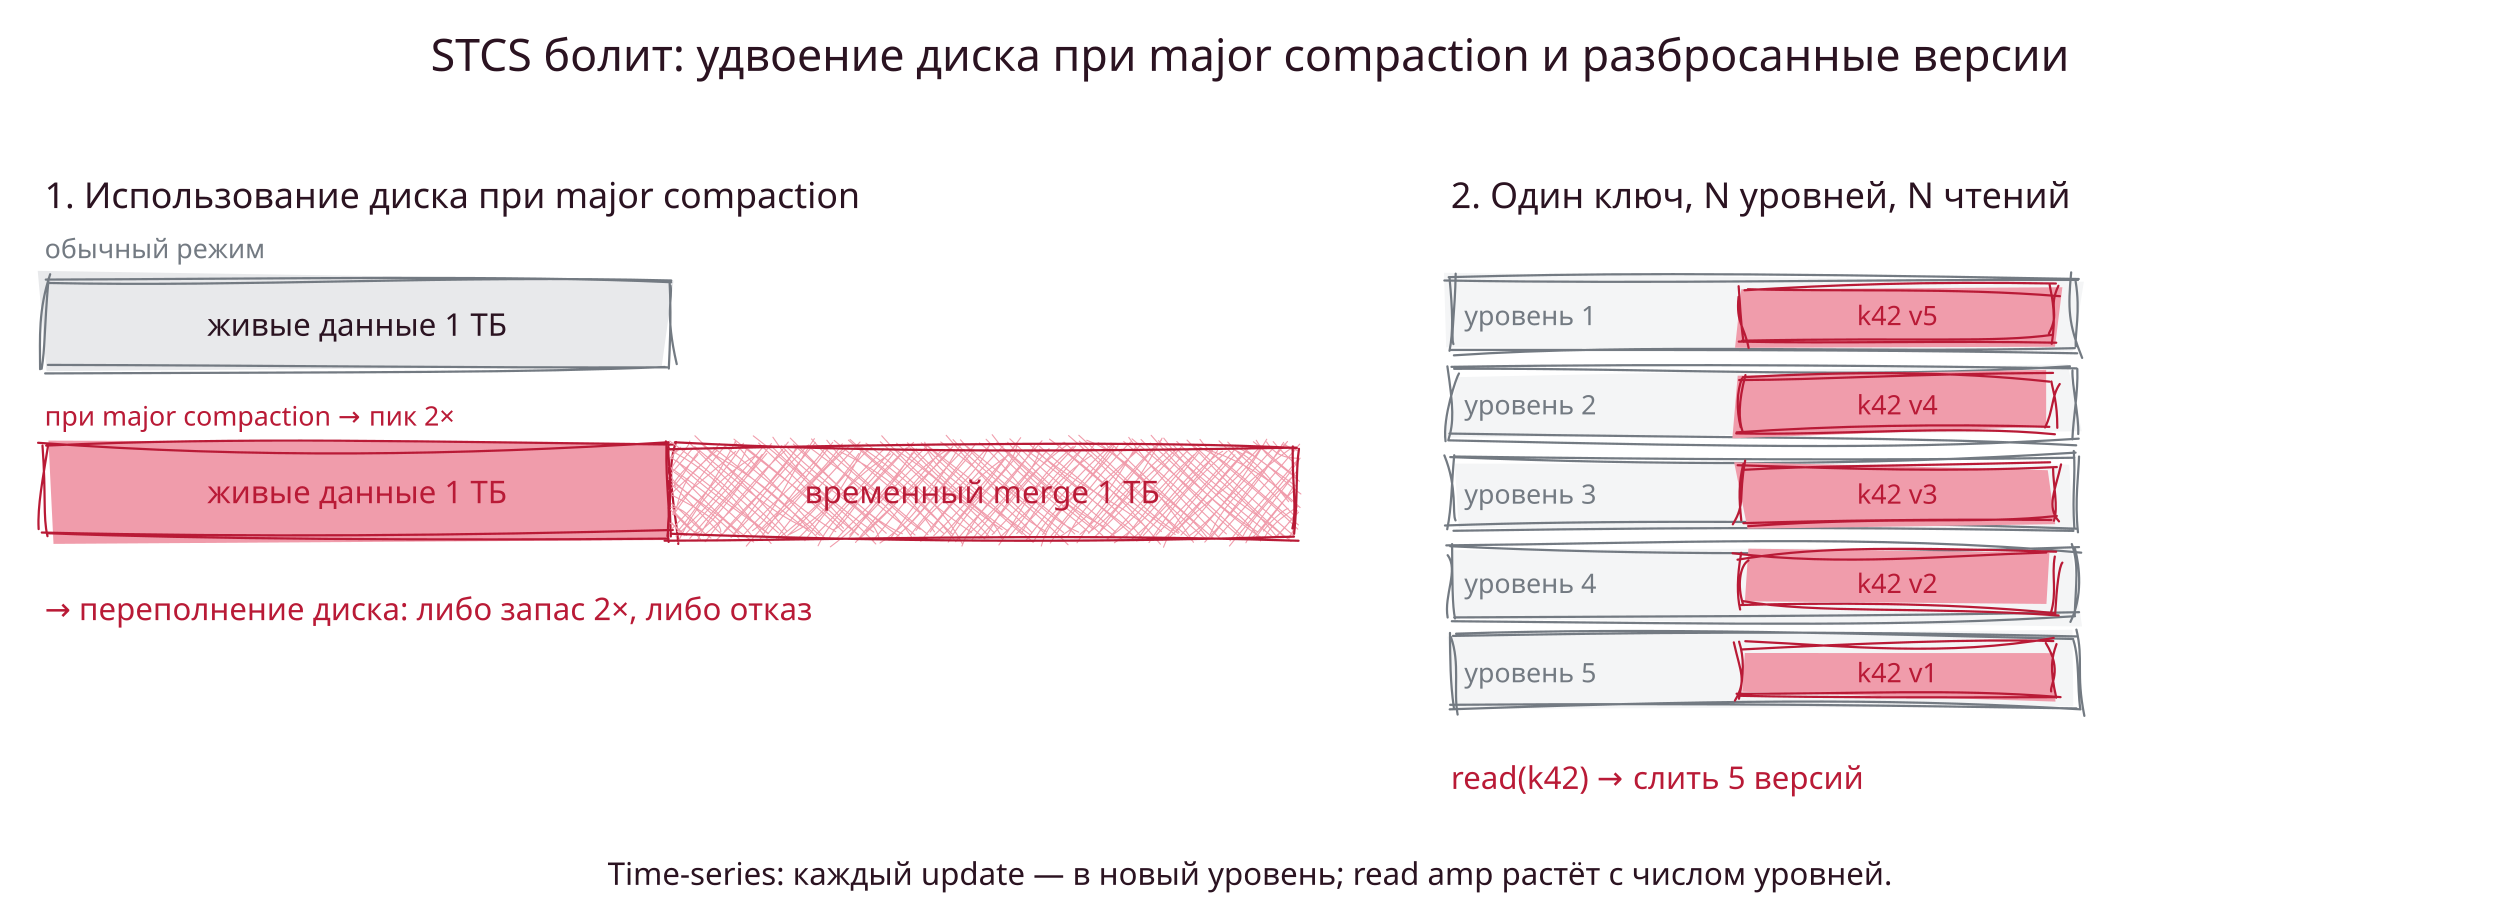
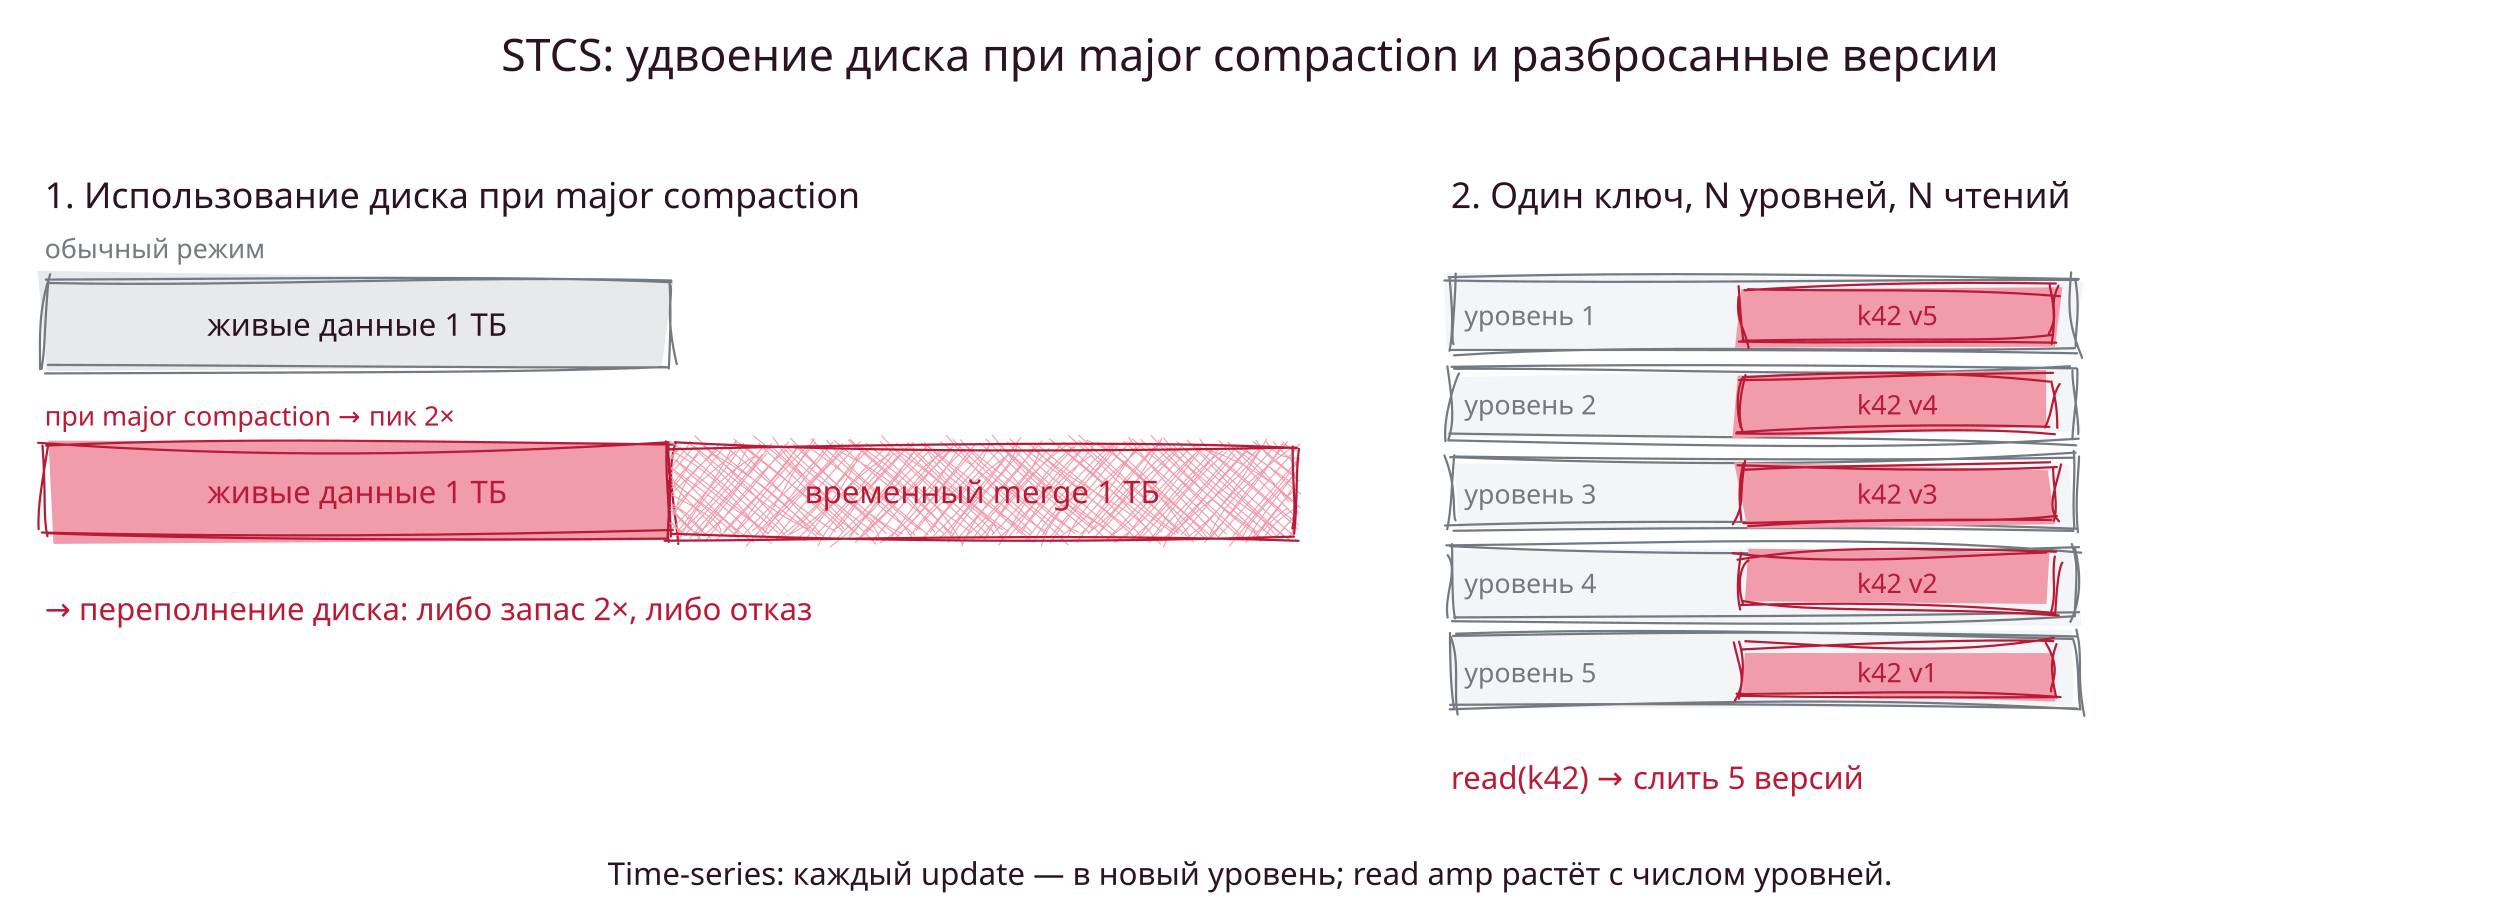
<svg xmlns="http://www.w3.org/2000/svg" version="1.1" viewBox="0 0 1120 412" width="1120" height="412">
  <defs>
    <style>
      @font-face {
        font-family: "Virgil";
        src: url("https://excalidraw.com/Virgil.woff2");
      }
      @font-face {
        font-family: "Cascadia";
        src: url("https://excalidraw.com/Cascadia.woff2");
      }
    </style>
  </defs>
  <rect x="0" y="0" width="1120" height="412" fill="transparent" />
  <g transform="translate(10 10) rotate(0 550 14)">
-     <text x="550" y="14.0" dominant-baseline="central" font-family="Cascadia, Segoe UI Emoji" font-size="20px" fill="#2B1321" text-anchor="middle" style="white-space: pre;" direction="ltr">STCS болит: удвоение диска при major compaction и разбросанные версии</text>
+     <text x="550" y="14.0" dominant-baseline="central" font-family="Cascadia, Segoe UI Emoji" font-size="20px" fill="#2B1321" text-anchor="middle" style="white-space: pre;" direction="ltr">STCS: удвоение диска при major compaction и разбросанные версии</text>
  </g>
  <g transform="translate(20 75) rotate(0 260 12)">
    <text x="0" y="12.0" dominant-baseline="central" font-family="Cascadia, Segoe UI Emoji" font-size="16px" fill="#2B1321" text-anchor="start" style="white-space: pre;" direction="ltr">1. Использование диска при major compaction</text>
  </g>
  <g stroke-linecap="round" transform="translate(20 125) rotate(0 140 20)">
    <path d="M-3.1 -3.67 L281.76 0.76 L276.46 39.1 L0.86 41.28" stroke="none" stroke-width="0" fill="#E8E9EB" />
    <path d="M1.45 1.77 C90.83 3.64, 183.33 -1.79, 280.72 0.66 M0.52 0.26 C105.26 -0.07, 211.21 -1.79, 280.68 1.44 M280.41 3.01 C281.34 8.88, 277.83 15.12, 283.18 38.11 M279.97 1.07 C280.3 9, 280.77 16.68, 279.63 40.1 M277.86 39.4 C215.57 42.01, 150.68 41.7, 0.24 42.29 M278.83 39.56 C190.44 39.87, 98.81 38.66, 1.47 38.48 M-2.04 40.39 C-2.11 25.81, -2.84 13.91, 2.47 -2.13 M-1.34 40.22 C0.27 30.55, -0.31 23.67, 1.75 -0.19" stroke="#737A82" stroke-width="1" fill="none" />
  </g>
  <g transform="translate(20 125) rotate(0 140 20)">
    <text x="140" y="20.0" dominant-baseline="central" font-family="Cascadia, Segoe UI Emoji" font-size="14px" fill="#2B1321" text-anchor="middle" style="white-space: pre;" direction="ltr">живые данные  1 ТБ</text>
  </g>
  <g transform="translate(20 101) rotate(0 140 10)">
    <text x="0" y="10.0" dominant-baseline="central" font-family="Cascadia, Segoe UI Emoji" font-size="12px" fill="#737A82" text-anchor="start" style="white-space: pre;" direction="ltr">обычный режим</text>
  </g>
  <g stroke-linecap="round" transform="translate(20 200) rotate(0 140 20)">
    <path d="M1.7 -2.61 L278.31 -1.51 L279.5 41.91 L3.97 43.67" stroke="none" stroke-width="0" fill="#F09CAB" />
    <path d="M-2.93 -1.63 C94.03 5.44, 184.33 4.06, 279.55 -1.87 M0.69 -0.37 C86.11 -4.32, 171.75 -2.08, 281.47 -0.83 M282.85 -1.98 C277.91 11.84, 282.7 27.83, 283.86 43.68 M279.55 -0.52 C279.12 11.09, 279.87 17.84, 280.52 40.33 M281.41 37.43 C186.45 39.96, 94.8 40.78, -1.26 38.58 M279.35 41.3 C174.1 42.18, 68.93 41.54, 0.91 38.87 M-2.69 37.02 C-3.26 26.63, -0.78 14.4, 1.57 -0.61 M1.27 40.2 C-0.79 31.4, 0.7 22.26, -0.96 -0.34" stroke="#B91A36" stroke-width="1" fill="none" />
  </g>
  <g transform="translate(20 200) rotate(0 140 20)">
    <text x="140" y="20.0" dominant-baseline="central" font-family="Cascadia, Segoe UI Emoji" font-size="14px" fill="#B91A36" text-anchor="middle" style="white-space: pre;" direction="ltr">живые данные  1 ТБ</text>
  </g>
  <g stroke-linecap="round" transform="translate(300 200) rotate(0 140 20)">
    <path d="M0 0 C0 0, 0 0, 0 0 M0 0 C0 0, 0 0, 0 0 M0.82 5.42 C-0.11 4.48, 2.37 3.54, 4.99 0.35 M-0.21 6.91 C1.6 4.22, 2.33 1.88, 4.2 0.56 M-1.08 15.23 C1.36 5.08, 8.39 1.75, 9.02 -2.39 M0.27 12.6 C3.99 8.47, 5.9 6.07, 10.18 1.01 M2.79 17.97 C0.39 16.02, 4.95 12.88, 12.66 3.69 M-0.82 20.11 C7.06 13.84, 9.54 4.91, 13.71 1.98 M3.25 27.08 C6.19 13.54, 11.57 10.47, 21.15 1.8 M-0.25 22.2 C5.14 16.65, 11.59 12.03, 22.43 -1.32 M1.34 30.43 C5.57 20.87, 12.27 17.78, 29.59 2.22 M1.68 30.69 C8.26 21.29, 12.34 14.96, 25.02 -0.51 M3.4 38.21 C12.81 27.61, 21.39 13.09, 29.5 -2.21 M1.03 36.89 C13.37 24.65, 25.95 9.67, 33.04 -1.39 M3.55 43.11 C12.25 25.74, 20.95 14.69, 38.62 4 M2.82 40.19 C16.63 27.83, 29.93 13.01, 34.95 0.03 M9.04 41.2 C16.68 31.94, 29.45 18.66, 41.47 3.59 M6.43 40.01 C19.21 26.31, 31.81 12.52, 42.66 -0.8 M12.36 42.32 C18.43 28.97, 25.81 24.52, 43.53 3.17 M11.61 39.29 C19.6 34.42, 24.76 26.37, 45.57 -1.28 M15.9 42.69 C25.71 29.96, 38.35 13.45, 51.82 1.86 M15.08 40.08 C32.69 25.4, 42.98 10.66, 53.14 -1.97 M24.58 38.03 C35.81 24.16, 49.78 14.03, 57.05 -0.08 M21.08 41.78 C35.84 27.76, 46.09 14.37, 56.96 1.13 M28.03 40.18 C36.85 28.79, 45.67 15.21, 62.24 -0.65 M27.51 40.83 C40.87 26.99, 52.65 13.95, 65.31 -1.81 M37.16 37.73 C46.66 31.34, 52.98 13.81, 64.84 -3.47 M32.44 40.36 C46.95 24.11, 62.39 11.5, 69.23 1.31 M34.34 44.67 C49.45 25.84, 64.83 16.87, 77.36 -1.16 M40.21 41.93 C49.98 26.97, 59.11 16.59, 73.06 -1.82 M41.98 36.96 C54.4 25.83, 72.05 7.24, 77.5 1.3 M43.96 39.17 C54.53 26.86, 65.88 13.07, 80.52 -0.22 M48.67 41.23 C61.43 31.28, 73.25 20.55, 84.75 3.19 M47.71 41.52 C54.92 31.47, 61.98 23.37, 85.29 -1.97 M53.84 39.33 C67.25 32.96, 76.74 22.03, 86.55 0.64 M52.92 39.85 C68.32 26.63, 82.07 7.55, 89.03 1.52 M57.81 41.01 C73.76 25.44, 82.06 13.98, 98.9 3.32 M60.56 42.22 C67.91 32.33, 72.88 24.34, 95.97 1.19 M66.5 44.51 C72.97 30.53, 87.66 19.85, 100.47 3 M65.64 39.49 C75.52 29.69, 86.27 17.52, 98.95 2 M73.48 37.21 C79.61 35.51, 84.04 20.19, 109.26 -1.79 M71.33 41.1 C81.22 25.06, 96.06 13.59, 106.04 0.61 M72 44.98 C89.28 32.31, 99.91 16.38, 108.67 2.88 M74.81 41.41 C82.61 32.67, 92.56 25.4, 110.54 1.13 M80.34 41.08 C91.04 27.82, 97.37 16.96, 115.54 -0.34 M80.65 39.71 C89.05 30.49, 95.41 23.44, 116.88 1.45 M83.28 43.03 C95.98 27.19, 111.25 8.92, 125.5 0.86 M84.13 42.14 C101.3 27.05, 114.39 10.97, 122.05 1.3 M87.99 37.96 C102.28 24.22, 119.47 9.25, 126.39 1.27 M91.17 42.08 C103.6 27.27, 117.06 10.17, 126.83 0.08 M94.24 43.27 C106.91 34.64, 113.3 27.02, 130.23 -0.42 M98.36 41.92 C105.25 32.94, 112.04 21.17, 131.79 1.37 M102.96 39.22 C111.99 31.18, 113.85 27.44, 135.38 2.96 M101.55 40.68 C113.44 29.62, 123.58 15.44, 137.3 -1.4 M110.39 37.61 C120.68 23.86, 137.18 14.93, 143.1 -0.27 M107.93 39.73 C118.51 25.24, 133.7 10.34, 144.1 -1.31 M116.71 38.33 C122.63 29.38, 135.28 15.04, 151.72 3.96 M112.52 42.47 C126.01 24.89, 136.78 13.21, 149.39 -0.19 M120.17 42.05 C131.22 31.29, 139.7 19.72, 157.26 -3.91 M118.32 40.01 C130.08 28.88, 142.51 14.46, 155.35 -0.97 M125.67 38.79 C134.62 23.22, 153.3 12.06, 155.53 -0.43 M124.81 42.87 C135.32 25.52, 151.22 10.96, 157.23 2.01 M130.95 44.62 C135.78 32, 143.89 23.84, 166.8 -2.52 M128.05 42.67 C140.48 27.3, 156.4 13.1, 163.93 -1.32 M135.18 42.18 C148.39 23.95, 163.49 12.91, 165.88 1.14 M133.2 39.78 C143.17 31.35, 153.01 19.61, 169.99 0.95 M141.06 41.43 C148.94 28.25, 156.6 14.98, 178.77 -1.22 M138.64 41.08 C150.5 29.04, 157.18 17.62, 176.26 -1.64 M147.51 44.14 C157.77 29.51, 163.08 14.69, 180.77 0.1 M144.48 39.56 C157.35 26.55, 171.85 10.06, 181.86 -0.17 M151.75 40.64 C162.69 28.93, 165.66 18.04, 185.13 0.94 M148.66 40.09 C161.22 28.37, 171.04 18.44, 184.81 1.29 M157.91 38.37 C167 22.25, 178.64 10.66, 189.14 3.91 M155.49 39.03 C169.99 24.47, 181.23 11.06, 190.07 -0.63 M163.2 42.5 C168.76 30.99, 179.58 23.44, 198.79 -1.02 M159.72 42 C168.31 31.21, 178.38 16.36, 198.08 -0.88 M166.51 44.62 C170.21 30.54, 181.68 24.5, 198.87 0.13 M167.1 39.5 C175.07 25.61, 190.06 14.17, 200.86 -0.3 M170.54 43.29 C176.39 33.73, 186.39 21.89, 209.61 1.97 M170.45 40.62 C182.19 26.62, 195.19 8.96, 206.57 -1.98 M174.42 40.73 C188.34 31.83, 194.66 24.31, 208.78 0.37 M178.21 40.73 C184.29 27.22, 197.7 15.88, 211.53 -1.53 M183.84 39.38 C193.7 31.37, 202.68 16.78, 220.35 -2.94 M182.51 43.18 C190.23 31.64, 198.04 20.5, 216.84 0.58 M187.68 38.58 C196.96 32.19, 205.7 23.18, 220.61 -3.71 M187.74 38.95 C197.05 27.15, 210.59 13.29, 224.4 0.75 M192.11 39.17 C201.53 23.3, 221.39 7.25, 226.75 1.43 M190.59 40.4 C202.61 28.39, 213.61 17.38, 229.49 -0.11 M196.59 40.87 C208.85 33.44, 219.23 17.53, 235.05 3.62 M195.99 41.63 C208.23 29.92, 219.61 14.08, 232.82 1.13 M199.27 43.15 C213.13 33.76, 217.38 27.21, 236.81 3.11 M204.42 40.48 C209.48 34.02, 216.79 24.18, 236.46 2.25 M206.39 42.12 C225.27 26.19, 235.95 9.11, 247.74 2.16 M209.28 42.44 C217.93 28.54, 231.6 15.13, 243.17 1.62 M212.22 39.87 C223.59 27.66, 235.46 15.85, 245.43 1.91 M214.76 43.07 C222.57 32.01, 228.53 20.73, 249.72 2.16 M221.25 45.15 C226.1 31.83, 240.28 18.08, 253.25 3.76 M217.95 39.76 C228.03 28.95, 236.45 21.81, 252.85 1.74 M220.76 41.93 C233 30.45, 245.86 16.26, 258.5 1.98 M223.39 41.31 C236.52 28.64, 247.08 12.54, 259.29 0.88 M226.97 38.1 C238.06 25.38, 254.01 17.79, 265.06 0.35 M229.08 39.71 C238.12 30.57, 244.25 20.84, 264.33 0.44 M233.66 42 C247.02 28.03, 257.82 13.49, 267.49 -3.23 M233.13 39.77 C243.55 32.28, 247.89 25.32, 269.88 1.34 M242.27 39.16 C246.44 29.46, 254.95 17.67, 279.63 -0.1 M239.74 42.86 C251.86 29.34, 261.76 19.71, 275.06 -1.82 M242.59 40.81 C248.66 33.44, 256.44 21.71, 276.8 -2.22 M245.83 40.54 C254.79 30.09, 263.75 21.03, 282.23 -1.01 M250.8 44.61 C261.47 31.14, 274.55 17.27, 282.43 5.25 M251.05 42.27 C260.95 28.56, 270.03 19.83, 281.66 5.65 M258.18 43.16 C262.32 34.35, 271.45 23.87, 280.63 11.43 M256.37 41.13 C259.64 34.46, 264.65 28.11, 279.96 12.53 M261.17 40.76 C266.65 35.63, 276.61 20.83, 281.08 19 M262.15 41.46 C268.35 32.5, 275.28 25.17, 278.96 18.72 M266.02 37.9 C267.82 35, 274.62 28.44, 277.07 27.77 M266.67 40.56 C270.07 34.07, 276.84 30.19, 281.67 26.75 M271.09 40.38 C271.2 40.28, 274 39.54, 281.22 28.83 M272.02 40.66 C273.34 38.41, 274.36 37.68, 281.72 29.47 M277.53 41.14 C278.06 39.35, 279.64 38.27, 279.52 36.13 M276.8 40.97 C278.22 39.73, 279.87 38.03, 280.23 36.63 M-0.18 39.84 C-0.18 39.84, -0.18 39.84, -0.18 39.84 M-0.18 39.84 C-0.18 39.84, -0.18 39.84, -0.18 39.84 M7.62 39.89 C6.15 39.64, 3.55 35.72, -0.2 34.25 M6.83 39.47 C5.01 38.23, 4.21 38.55, 0.93 34.1 M13.86 41.66 C8.25 34.87, 2.15 30.52, 1.35 27.74 M12.96 38.64 C9.52 38.56, 6.25 34.2, 0.24 28.27 M14.44 37.15 C12.16 35.78, 5.56 24.57, -1.53 27.78 M18.51 41.06 C11.27 36, 6.32 29.01, 0.76 25.65 M22.94 38.19 C22.73 33.81, 15.66 29.37, -0.08 21.22 M23.77 39.75 C18.51 35.39, 12.89 28.47, 0.71 16.84 M31.01 39.17 C20.18 27.49, 3.58 20.19, 0.16 12.84 M31 41.11 C21.88 33.15, 11.4 22.55, -1.7 13.9 M37.64 42.84 C21 31.94, 8.95 15.76, 2.19 11.66 M37.56 40.87 C30.23 31.58, 21.76 24.51, -0.47 8.86 M43.71 38.81 C29.98 28.22, 12.28 16.84, 3.3 6.46 M44.27 39.03 C28.5 26.64, 15.23 14.34, -0.33 4.41 M45.44 43.46 C31.29 27.03, 22.73 12.95, -2.01 0.47 M48.68 38.71 C30.74 23.23, 12.61 6.11, 0.04 -2.38 M52.48 37.95 C46.36 30.46, 35.94 19.1, 11.33 -4.77 M53.18 41.29 C43.86 31.17, 33.59 23.15, 9.39 -1.09 M61.51 36.81 C48 30.59, 39.63 23.9, 11.26 0.08 M62.5 38.06 C49.25 27.37, 33.05 16.61, 14.07 -1.37 M65.93 40.56 C54.7 29.43, 47.44 19.1, 18.09 2.59 M67.35 39.86 C53.28 27.98, 39 15.42, 19.48 0.44 M69.93 41.72 C52.93 22.22, 34.91 6.44, 29.26 -2.09 M74.42 38.2 C63.27 31.63, 50.84 21.5, 24.82 -0.15 M77.89 36.67 C71.18 28.99, 57.24 19.73, 28.82 -3.26 M77.71 38.15 C68.05 29.38, 57.18 18.18, 32.45 -0.85 M84.49 39.73 C71 27.07, 65.09 16.44, 37.48 -4.72 M84.61 39.51 C72.51 31.01, 58.33 15.97, 39.88 -1.48 M92.35 43.7 C77.6 27.63, 60.94 17.87, 46.26 -4.12 M91.44 38.39 C73.93 26.08, 52.98 7.53, 45.38 -0.37 M93.66 40.48 C89.33 27.1, 68.88 21.03, 50.11 -0.39 M97.04 38.9 C80.93 24.09, 63.52 11.11, 51.58 -0.61 M104.27 39.12 C89.26 32.15, 78.35 20.78, 54.06 -3.72 M102.77 40.25 C90.96 32.19, 79.86 22.11, 55.41 -1.06 M109.1 41.64 C99.15 26.02, 85.96 17.95, 62.54 0.35 M109.93 39.68 C97.98 29.53, 86.51 22.24, 63.56 -3.34 M112.26 37.13 C106.1 33.41, 98.33 25.44, 69.57 0.92 M115.72 39.55 C96.8 23.5, 80.81 10.88, 70.42 -2.77 M118.66 38.28 C109.45 24.78, 99.8 13.75, 76.32 2.35 M122.83 39 C103.16 22.19, 86.85 8.13, 73.73 -2.68 M127.65 42.03 C112.89 22.62, 91.72 6.98, 80.81 -3.13 M127.05 39.61 C111.3 24.89, 96.89 11.33, 80.09 -2.81 M131.12 43.55 C120.21 23.16, 97.12 5.82, 87.96 -1.45 M135.27 38.48 C116.26 26.01, 101.04 9.83, 85.04 -0.15 M142.93 40.14 C131.49 27.31, 112.95 15.62, 95.02 -4.76 M140.85 41.18 C129.29 31.57, 120.54 20.68, 94.38 -2.07 M148.96 37.29 C126.34 21.9, 108.71 4.66, 101.66 -1.44 M145.61 38.84 C130.6 24.16, 116.43 10.91, 100.22 0.84 M148.8 41.2 C144.9 29.82, 130.18 25.33, 107.61 0.54 M151.45 37.82 C133.06 25.16, 117 8.14, 106.53 -1.63 M161.33 39.46 C135.66 20.66, 116.99 11.4, 114.29 -1.87 M157.93 39.33 C140.82 24.15, 120.4 7.37, 112.76 -1.62 M162.88 43 C146.96 28.37, 133.88 16.23, 114.91 -0.66 M162.26 38.56 C149.85 25.5, 131.44 12.46, 115.82 -0.11 M168.58 38.04 C155.73 31.25, 145.22 19.46, 123.9 -4.97 M168.66 39.61 C153.81 25.47, 141.44 11.8, 121.46 -1.99 M178.49 44.05 C157.72 22.85, 140.9 12.38, 126.97 -3.05 M176.42 38.57 C160.87 25.52, 145.27 14.48, 130.29 -2.97 M183.24 38.41 C162.19 28.97, 152.49 8.99, 138.77 -1.6 M181.46 39.18 C168.46 26.13, 150.14 14.67, 133.38 0.08 M189.64 36.96 C170.78 22.33, 158.08 12.75, 144.5 -5.25 M187.88 38.49 C175.8 27.71, 162.85 19.13, 141.78 -3.21 M194.79 36.04 C180.57 28.6, 170.89 20.76, 150.07 1.5 M194.04 39.98 C178.28 26.19, 164.66 13.06, 146.62 -1.61 M199.5 40.36 C183.72 28.02, 169.39 18.2, 151.42 -1.85 M199.87 38.44 C188.33 27.88, 175.38 18.45, 152.41 -3.37 M206.38 37.08 C190.24 25.16, 183.1 18.5, 160.69 2.26 M208.91 41.1 C194.99 28.37, 182.46 18.61, 161.08 -1.11 M213.47 36.31 C204.25 26.67, 188.36 21.37, 163.82 1.99 M211.89 41.3 C199.93 26.13, 182.78 15.03, 165.57 -0.18 M219.86 43.79 C205.39 26.93, 196.21 16.1, 170.19 -3.26 M220.32 38.12 C211.64 30.71, 200.26 22.31, 173.4 -0.98 M227.85 38.9 C211.29 28.82, 203.43 16.21, 178.73 -4.85 M226.48 39.46 C208.06 26.35, 193.27 13.34, 176.69 -1.9 M228.27 38.48 C217.9 28.07, 202.79 12.58, 183.32 -5 M232.82 41.04 C218.67 29.16, 205.23 16.94, 183.53 -2.35 M234.66 42.96 C221.05 21.56, 203.71 3.43, 186.88 -2.77 M239.96 41.43 C220.26 23.9, 204.63 7.29, 191.99 -1.69 M240.83 40.85 C230.62 26.88, 208.9 15.44, 195.03 -1.46 M244.27 41.72 C227.4 27.11, 214.41 15.32, 197.7 -1.53 M246.57 41.41 C232.9 26.83, 217.71 12.89, 205.68 -4.05 M249.43 39.2 C238.61 29.93, 230.97 20.95, 203.45 -2.16 M256.44 41.3 C244.28 31.28, 230.65 17.69, 211.18 -3.12 M257.26 41.09 C241.89 25.77, 224.89 11.47, 207.17 -3.37 M265.46 41.2 C251.76 31.8, 238.36 21.13, 215.72 -4.98 M263.27 38.2 C245.93 27.75, 230.12 11.69, 215.34 -1.54 M264.71 42.36 C259.09 30.98, 240.86 22.07, 221.37 -3.7 M270.2 40.61 C256.08 29.09, 244.03 19.35, 218.97 -2.57 M275.42 40.69 C265.59 31.06, 246.82 21.91, 225.78 -0.42 M272.14 40.7 C259.95 24.7, 241.12 12.09, 227.21 -2.2 M278.41 42.57 C265.73 32.44, 257.06 23.68, 231.81 -2.84 M279.77 40.17 C262.6 25.53, 244.06 7.73, 234.92 -0.35 M281.38 37.04 C260.17 16.01, 243.87 6.02, 237.6 -3.15 M281.69 35.17 C261.78 19.16, 249.23 5.27, 236.66 -0.06 M282.44 27.38 C271.38 16.88, 259.89 7.94, 241.97 1.83 M279.85 30.99 C267.72 18.35, 258.25 9.4, 246.12 -2.51 M277.31 24.75 C271.11 17.41, 261.94 3.9, 250.57 0.72 M278.67 24.79 C268.22 14.45, 258.62 7.38, 250.05 -1.93 M282.8 21.31 C269.96 12.04, 270.02 7.65, 253.47 0.12 M280.5 17.73 C273.28 12.47, 264.54 6.33, 255.95 0.01 M282.11 15.6 C274.02 8.23, 267.65 5.54, 262.8 -2.77 M280.85 13.47 C275.01 10.01, 273.34 7.01, 261.52 -2.1 M281.84 5.35 C279.26 5.1, 272.19 5.75, 267.43 -2.01 M281.42 8.82 C275.9 3.86, 272.87 0.98, 270.39 -2.15 M281.1 1.82 C277.81 -0.01, 276.7 0.05, 274.32 -0.86 M279.73 2.17 C278.19 1.48, 277.87 0.66, 275.5 -1.11" stroke="#F09CAB" stroke-width="0.5" fill="none" />
    <path d="M2.33 -1.85 C92.07 2.96, 187.03 2.23, 280.81 0.54 M-0.23 1.25 C109.65 -1.23, 220.11 -2.48, 280.98 0.72 M279.15 0.02 C278.82 16.48, 281.14 28.3, 278.99 36.73 M281.93 1.09 C280.46 11.15, 281.4 23.94, 279.77 39.15 M281.73 42.26 C169.09 38.59, 61.63 42.21, -2.26 42.24 M279.69 40.42 C200.54 42.7, 121.64 43.45, 0.54 39.12 M-0.46 42.77 C-1.9 32.52, 2.72 20.06, -1.69 -2.25 M-0.98 40.19 C0.64 27.96, -1.83 18.65, -1.43 -0.43" stroke="#B91A36" stroke-width="1" fill="none" />
  </g>
  <g transform="translate(300 200) rotate(0 140 20)">
    <text x="140" y="20.0" dominant-baseline="central" font-family="Cascadia, Segoe UI Emoji" font-size="14px" fill="#B91A36" text-anchor="middle" style="white-space: pre;" direction="ltr">временный merge  1 ТБ</text>
  </g>
  <g transform="translate(20 176) rotate(0 280 10)">
    <text x="0" y="10.0" dominant-baseline="central" font-family="Cascadia, Segoe UI Emoji" font-size="12px" fill="#B91A36" text-anchor="start" style="white-space: pre;" direction="ltr">при major compaction → пик 2×</text>
  </g>
  <g transform="translate(20 260) rotate(0 280 11)">
    <text x="0" y="11.0" dominant-baseline="central" font-family="Cascadia, Segoe UI Emoji" font-size="14px" fill="#B91A36" text-anchor="start" style="white-space: pre;" direction="ltr">→ переполнение диска: либо запас 2×, либо отказ</text>
  </g>
  <g transform="translate(650 75) rotate(0 220 12)">
    <text x="0" y="12.0" dominant-baseline="central" font-family="Cascadia, Segoe UI Emoji" font-size="16px" fill="#2B1321" text-anchor="start" style="white-space: pre;" direction="ltr">2. Один ключ, N уровней, N чтений</text>
  </g>
  <g stroke-linecap="round" transform="translate(650 125) rotate(0 140 16)">
    <path d="M-3.11 -2.81 L283.58 1.2 L278.61 32.46 L-2.12 30.57" stroke="none" stroke-width="0" fill="#F4F5F6" />
    <path d="M-2.92 0.66 C93.32 2.29, 184.6 0.12, 280.91 0.42 M-0.97 -0.83 C58.04 -2.38, 113.94 -3.16, 281.28 -0.01 M277.88 -2.97 C276.4 13.27, 276.56 19.86, 282.8 35.34 M279.88 1.1 C282.11 14.22, 279.52 25.02, 279.91 30.19 M279.47 30.98 C184.74 33.3, 84.58 28.59, 1.36 34.19 M280.56 33.28 C213.7 32, 144.46 31.67, -0.4 31.77 M1.13 29.14 C-0.1 25.66, 1.87 15.08, 2.14 -2.38 M-0.62 32.15 C1.11 23.75, 0.77 14.37, -0.62 -0.67" stroke="#737A82" stroke-width="1" fill="none" />
  </g>
  <g transform="translate(656 125) rotate(0 55 16)">
    <text x="0" y="16.0" dominant-baseline="central" font-family="Cascadia, Segoe UI Emoji" font-size="12px" fill="#737A82" text-anchor="start" style="white-space: pre;" direction="ltr">уровень 1</text>
  </g>
  <g stroke-linecap="round" transform="translate(780 129) rotate(0 70 12)">
    <path d="M0.09 0.57 L143.95 -0.32 L140.63 26.34 L-2.71 26.83" stroke="none" stroke-width="0" fill="#F09CAB" />
    <path d="M3.04 0.57 C44.51 1.75, 95.01 -0.21, 142.84 3.69 M1.54 1.04 C41.23 -1.39, 81.32 -2.97, 141.02 -1.99 M142.17 -0.96 C137.37 9.18, 143.05 10.86, 137.92 20.38 M138.26 -1.29 C139.58 5.21, 141.18 12.99, 139.16 25.01 M139.74 20.97 C113.43 24.62, 82.53 22.12, 0.47 23.62 M141.18 24.53 C92.74 23.57, 41.42 24.96, -1.01 24.03 M3.37 26.88 C1.54 17.13, -2.35 15.91, -1.12 3.98 M1.12 24.14 C-0.24 15.57, -0.53 5.27, -1.09 -0.77" stroke="#B91A36" stroke-width="1" fill="none" />
  </g>
  <g transform="translate(780 129) rotate(0 70 12)">
    <text x="70" y="12.0" dominant-baseline="central" font-family="Cascadia, Segoe UI Emoji" font-size="12px" fill="#B91A36" text-anchor="middle" style="white-space: pre;" direction="ltr">k42 v5</text>
  </g>
  <g stroke-linecap="round" transform="translate(650 165) rotate(0 140 16)">
    <path d="M3.29 3.94 L276.31 -1.83 L282.66 28.21 L-3.31 31.09" stroke="none" stroke-width="0" fill="#F4F5F6" />
    <path d="M1.46 0.22 C95.54 -0.22, 183.89 5.06, 277.31 -0.9 M0.27 -0.65 C105.13 -2.32, 210.65 -0.89, 280.29 0.03 M278.47 1.04 C278.18 7.04, 281.4 21.77, 281.05 29.43 M280.64 0.31 C281.04 10.77, 278.82 22.08, 278.42 31.83 M280.12 34.5 C206 30.57, 130.25 31.45, -0.64 29.24 M281.25 31.52 C210.58 36.1, 140.94 35.5, -1.15 32.28 M-2.4 32.63 C-3.8 22.18, 2.45 3.91, 3.61 2.33 M-1.14 32.12 C1.39 24.16, 1.15 17.72, -1.57 -0.86" stroke="#737A82" stroke-width="1" fill="none" />
  </g>
  <g transform="translate(656 165) rotate(0 55 16)">
    <text x="0" y="16.0" dominant-baseline="central" font-family="Cascadia, Segoe UI Emoji" font-size="12px" fill="#737A82" text-anchor="start" style="white-space: pre;" direction="ltr">уровень 2</text>
  </g>
  <g stroke-linecap="round" transform="translate(780 169) rotate(0 70 12)">
    <path d="M-1.52 -0.69 L136.67 -3.34 L136.69 22.08 L-3.9 27.35" stroke="none" stroke-width="0" fill="#F09CAB" />
    <path d="M0.76 -0.01 C47.4 -2.58, 94.06 -2.84, 138.14 1.97 M-0.84 1.27 C36.18 1.16, 74.53 -1.53, 139.74 -1.94 M142.76 3.05 C139.1 8.23, 139.85 15.33, 136.17 22.48 M139.03 1.92 C139.71 6.18, 141.68 10.89, 141.67 22.65 M140.58 25.55 C96.36 21.29, 44.48 26.1, -2.15 25.17 M138.09 22.23 C90.31 20.76, 40.11 21.8, -1.99 24.7 M-0.16 22.38 C-2.2 14.41, -1.81 6.26, 0.35 0.68 M0.61 24.11 C-1.09 19.27, -1.29 11.18, 1.96 -0.96" stroke="#B91A36" stroke-width="1" fill="none" />
  </g>
  <g transform="translate(780 169) rotate(0 70 12)">
    <text x="70" y="12.0" dominant-baseline="central" font-family="Cascadia, Segoe UI Emoji" font-size="12px" fill="#B91A36" text-anchor="middle" style="white-space: pre;" direction="ltr">k42 v4</text>
  </g>
  <g stroke-linecap="round" transform="translate(650 205) rotate(0 140 16)">
    <path d="M1.68 2.69 L277.04 3.15 L278.72 31.95 L3.5 31.61" stroke="none" stroke-width="0" fill="#F4F5F6" />
    <path d="M-0.29 -0.23 C91.62 3.41, 183.17 3.86, 279.84 -2.22 M1.51 -0.47 C96.22 0.81, 192.3 1.38, 279.31 0.06 M279.05 -2.95 C279.96 8.8, 278.24 15.68, 279.3 31.52 M281.41 -0.47 C281.24 7.31, 279.41 19.13, 280.93 33.46 M280.77 31.88 C171.27 27.83, 57.79 28.18, -2.65 30.42 M278.88 32.83 C207.46 31.62, 137.41 30.75, 1.17 32.79 M2.07 28.13 C0.49 25.1, 3.02 13.55, -2.92 -0.97 M-1.65 32.1 C0.39 22.18, 0.24 12.26, 1.49 -1.05" stroke="#737A82" stroke-width="1" fill="none" />
  </g>
  <g transform="translate(656 205) rotate(0 55 16)">
    <text x="0" y="16.0" dominant-baseline="central" font-family="Cascadia, Segoe UI Emoji" font-size="12px" fill="#737A82" text-anchor="start" style="white-space: pre;" direction="ltr">уровень 3</text>
  </g>
  <g stroke-linecap="round" transform="translate(780 209) rotate(0 70 12)">
    <path d="M-3.12 -1.94 L137.4 1.64 L140.75 25.83 L2.91 27.87" stroke="none" stroke-width="0" fill="#F09CAB" />
    <path d="M-1.52 -0.58 C50.29 1.09, 93.11 2.54, 141.45 0.24 M0.79 1.5 C31.12 -0.29, 63.74 -0.1, 138.45 -1.9 M143.35 -0.94 C140.83 10.47, 136.64 18.2, 142.42 24.57 M139.79 1.13 C139.83 7.95, 142.18 18.39, 140.18 24.28 M141.43 22.14 C107.3 25.96, 70.44 22.07, 3.23 26.71 M138.99 23.93 C87.88 23.54, 38.8 24.24, 1.04 25.37 M-3.69 25.88 C2.07 16.48, -1.26 14.2, 1.82 -2.62 M0.09 24.08 C-0.99 14.16, -1.09 7.48, 1.01 -1.15" stroke="#B91A36" stroke-width="1" fill="none" />
  </g>
  <g transform="translate(780 209) rotate(0 70 12)">
    <text x="70" y="12.0" dominant-baseline="central" font-family="Cascadia, Segoe UI Emoji" font-size="12px" fill="#B91A36" text-anchor="middle" style="white-space: pre;" direction="ltr">k42 v3</text>
  </g>
  <g stroke-linecap="round" transform="translate(650 245) rotate(0 140 16)">
    <path d="M0.08 1.43 L277.77 0.13 L282.78 35.7 L2.31 32.13" stroke="none" stroke-width="0" fill="#F4F5F6" />
    <path d="M-2.04 -0.67 C93.85 -1.55, 188.58 -5.92, 282.37 2.59 M-0.31 -0.29 C87.3 3.94, 177.02 3.65, 281.39 0.1 M279.64 1.06 C281.74 8.97, 283.09 22.38, 277.55 33.61 M278.17 -1.26 C281.45 7.86, 279.99 16.19, 279.44 31.1 M281.42 29.26 C186.4 31.23, 97.32 31.04, 1.48 31.6 M279.58 31.06 C207.4 35.72, 133.89 34.59, 0.42 33.31 M-1.46 31.63 C-3.21 21.63, 3.6 10.38, -1.45 3.73 M1.84 32.07 C0.67 26.59, 0.62 15.6, 0.54 -1.25" stroke="#737A82" stroke-width="1" fill="none" />
  </g>
  <g transform="translate(656 245) rotate(0 55 16)">
    <text x="0" y="16.0" dominant-baseline="central" font-family="Cascadia, Segoe UI Emoji" font-size="12px" fill="#737A82" text-anchor="start" style="white-space: pre;" direction="ltr">уровень 4</text>
  </g>
  <g stroke-linecap="round" transform="translate(780 249) rotate(0 70 12)">
    <path d="M3.27 -3.2 L138.13 -1.39 L136.81 21.57 L1.72 20.39" stroke="none" stroke-width="0" fill="#F09CAB" />
    <path d="M-3.81 -1.16 C45.18 4.76, 92.16 -0.08, 136.75 -1.48 M-1.59 1.74 C30.07 -3.34, 56.95 -4.26, 141.16 -1.85 M143.94 3.07 C142.55 4.72, 141.44 13.07, 140.67 26.66 M140.55 0.34 C138.99 8.92, 141.72 16.29, 138.69 25.92 M142.27 26.72 C82.23 22.63, 32.39 26.05, 0.62 20.26 M139.9 25.63 C89.45 20.73, 37.49 21.08, 0.06 22.04 M0.78 21.37 C-1.67 13.76, -0.71 4.55, 3.29 2.08 M-0.42 24.05 C-1.84 17.85, -1.85 9.39, 0.06 -1.34" stroke="#B91A36" stroke-width="1" fill="none" />
  </g>
  <g transform="translate(780 249) rotate(0 70 12)">
    <text x="70" y="12.0" dominant-baseline="central" font-family="Cascadia, Segoe UI Emoji" font-size="12px" fill="#B91A36" text-anchor="middle" style="white-space: pre;" direction="ltr">k42 v2</text>
  </g>
  <g stroke-linecap="round" transform="translate(650 285) rotate(0 140 16)">
    <path d="M-1.53 0.18 L278.5 -2.9 L278.84 31.44 L1.12 32.65" stroke="none" stroke-width="0" fill="#F4F5F6" />
    <path d="M2.34 -1.11 C89.93 -4.06, 187.87 -0.98, 278.77 1.27 M0.93 -0.11 C81.45 -1.52, 161.74 -2.66, 280.4 0.13 M280.23 -2.93 C283.52 10.73, 279.93 16.29, 283.79 35.7 M278.93 1.95 C281.65 10.81, 280.57 22.04, 281.95 32.73 M282.06 32.78 C207.67 28.49, 142.99 27.77, -0.53 32.79 M280.27 32.37 C204.28 31.23, 127.3 29.84, -0.33 30.75 M3.01 35.12 C1.08 24.55, 4.18 12.01, 0.02 0.43 M1.33 32.04 C-0.33 20.6, -0.29 10.15, -0.41 -1.44" stroke="#737A82" stroke-width="1" fill="none" />
  </g>
  <g transform="translate(656 285) rotate(0 55 16)">
    <text x="0" y="16.0" dominant-baseline="central" font-family="Cascadia, Segoe UI Emoji" font-size="12px" fill="#737A82" text-anchor="start" style="white-space: pre;" direction="ltr">уровень 5</text>
  </g>
  <g stroke-linecap="round" transform="translate(780 289) rotate(0 70 12)">
    <path d="M1.67 3.55 L138.86 3.59 L140.87 25.32 L0.52 20.91" stroke="none" stroke-width="0" fill="#F09CAB" />
    <path d="M1.91 -1.74 C48.07 0.44, 91.21 5.3, 140.05 -3.2 M0.03 1.97 C53.01 -0.79, 106.16 -2.83, 139.88 -1.81 M136.52 -0.92 C144.28 11.76, 138.23 17.54, 138.92 20.75 M141.31 -0.44 C139.11 5.89, 138.21 10.19, 141.2 23.55 M143.12 23.31 C93.16 19.31, 50.35 22.02, -2 21.8 M140.8 23.33 C87.03 23.51, 36.18 23.52, -0.92 22.71 M-2.75 24.87 C2.6 15.84, -0.17 12.49, -3.25 -1.21 M-0.93 24.03 C1.3 12.75, 1.4 5.69, -0.88 -1.53" stroke="#B91A36" stroke-width="1" fill="none" />
  </g>
  <g transform="translate(780 289) rotate(0 70 12)">
    <text x="70" y="12.0" dominant-baseline="central" font-family="Cascadia, Segoe UI Emoji" font-size="12px" fill="#B91A36" text-anchor="middle" style="white-space: pre;" direction="ltr">k42 v1</text>
  </g>
  <g transform="translate(650 337) rotate(0 140 11)">
    <text x="0" y="11.0" dominant-baseline="central" font-family="Cascadia, Segoe UI Emoji" font-size="14px" fill="#B91A36" text-anchor="start" style="white-space: pre;" direction="ltr">read(k42) → слить 5 версий</text>
  </g>
  <g transform="translate(10 380) rotate(0 550 11)">
    <text x="550" y="11.0" dominant-baseline="central" font-family="Cascadia, Segoe UI Emoji" font-size="14px" fill="#2B1321" text-anchor="middle" style="white-space: pre;" direction="ltr">Time-series: каждый update — в новый уровень; read amp растёт с числом уровней.</text>
  </g>
</svg>
